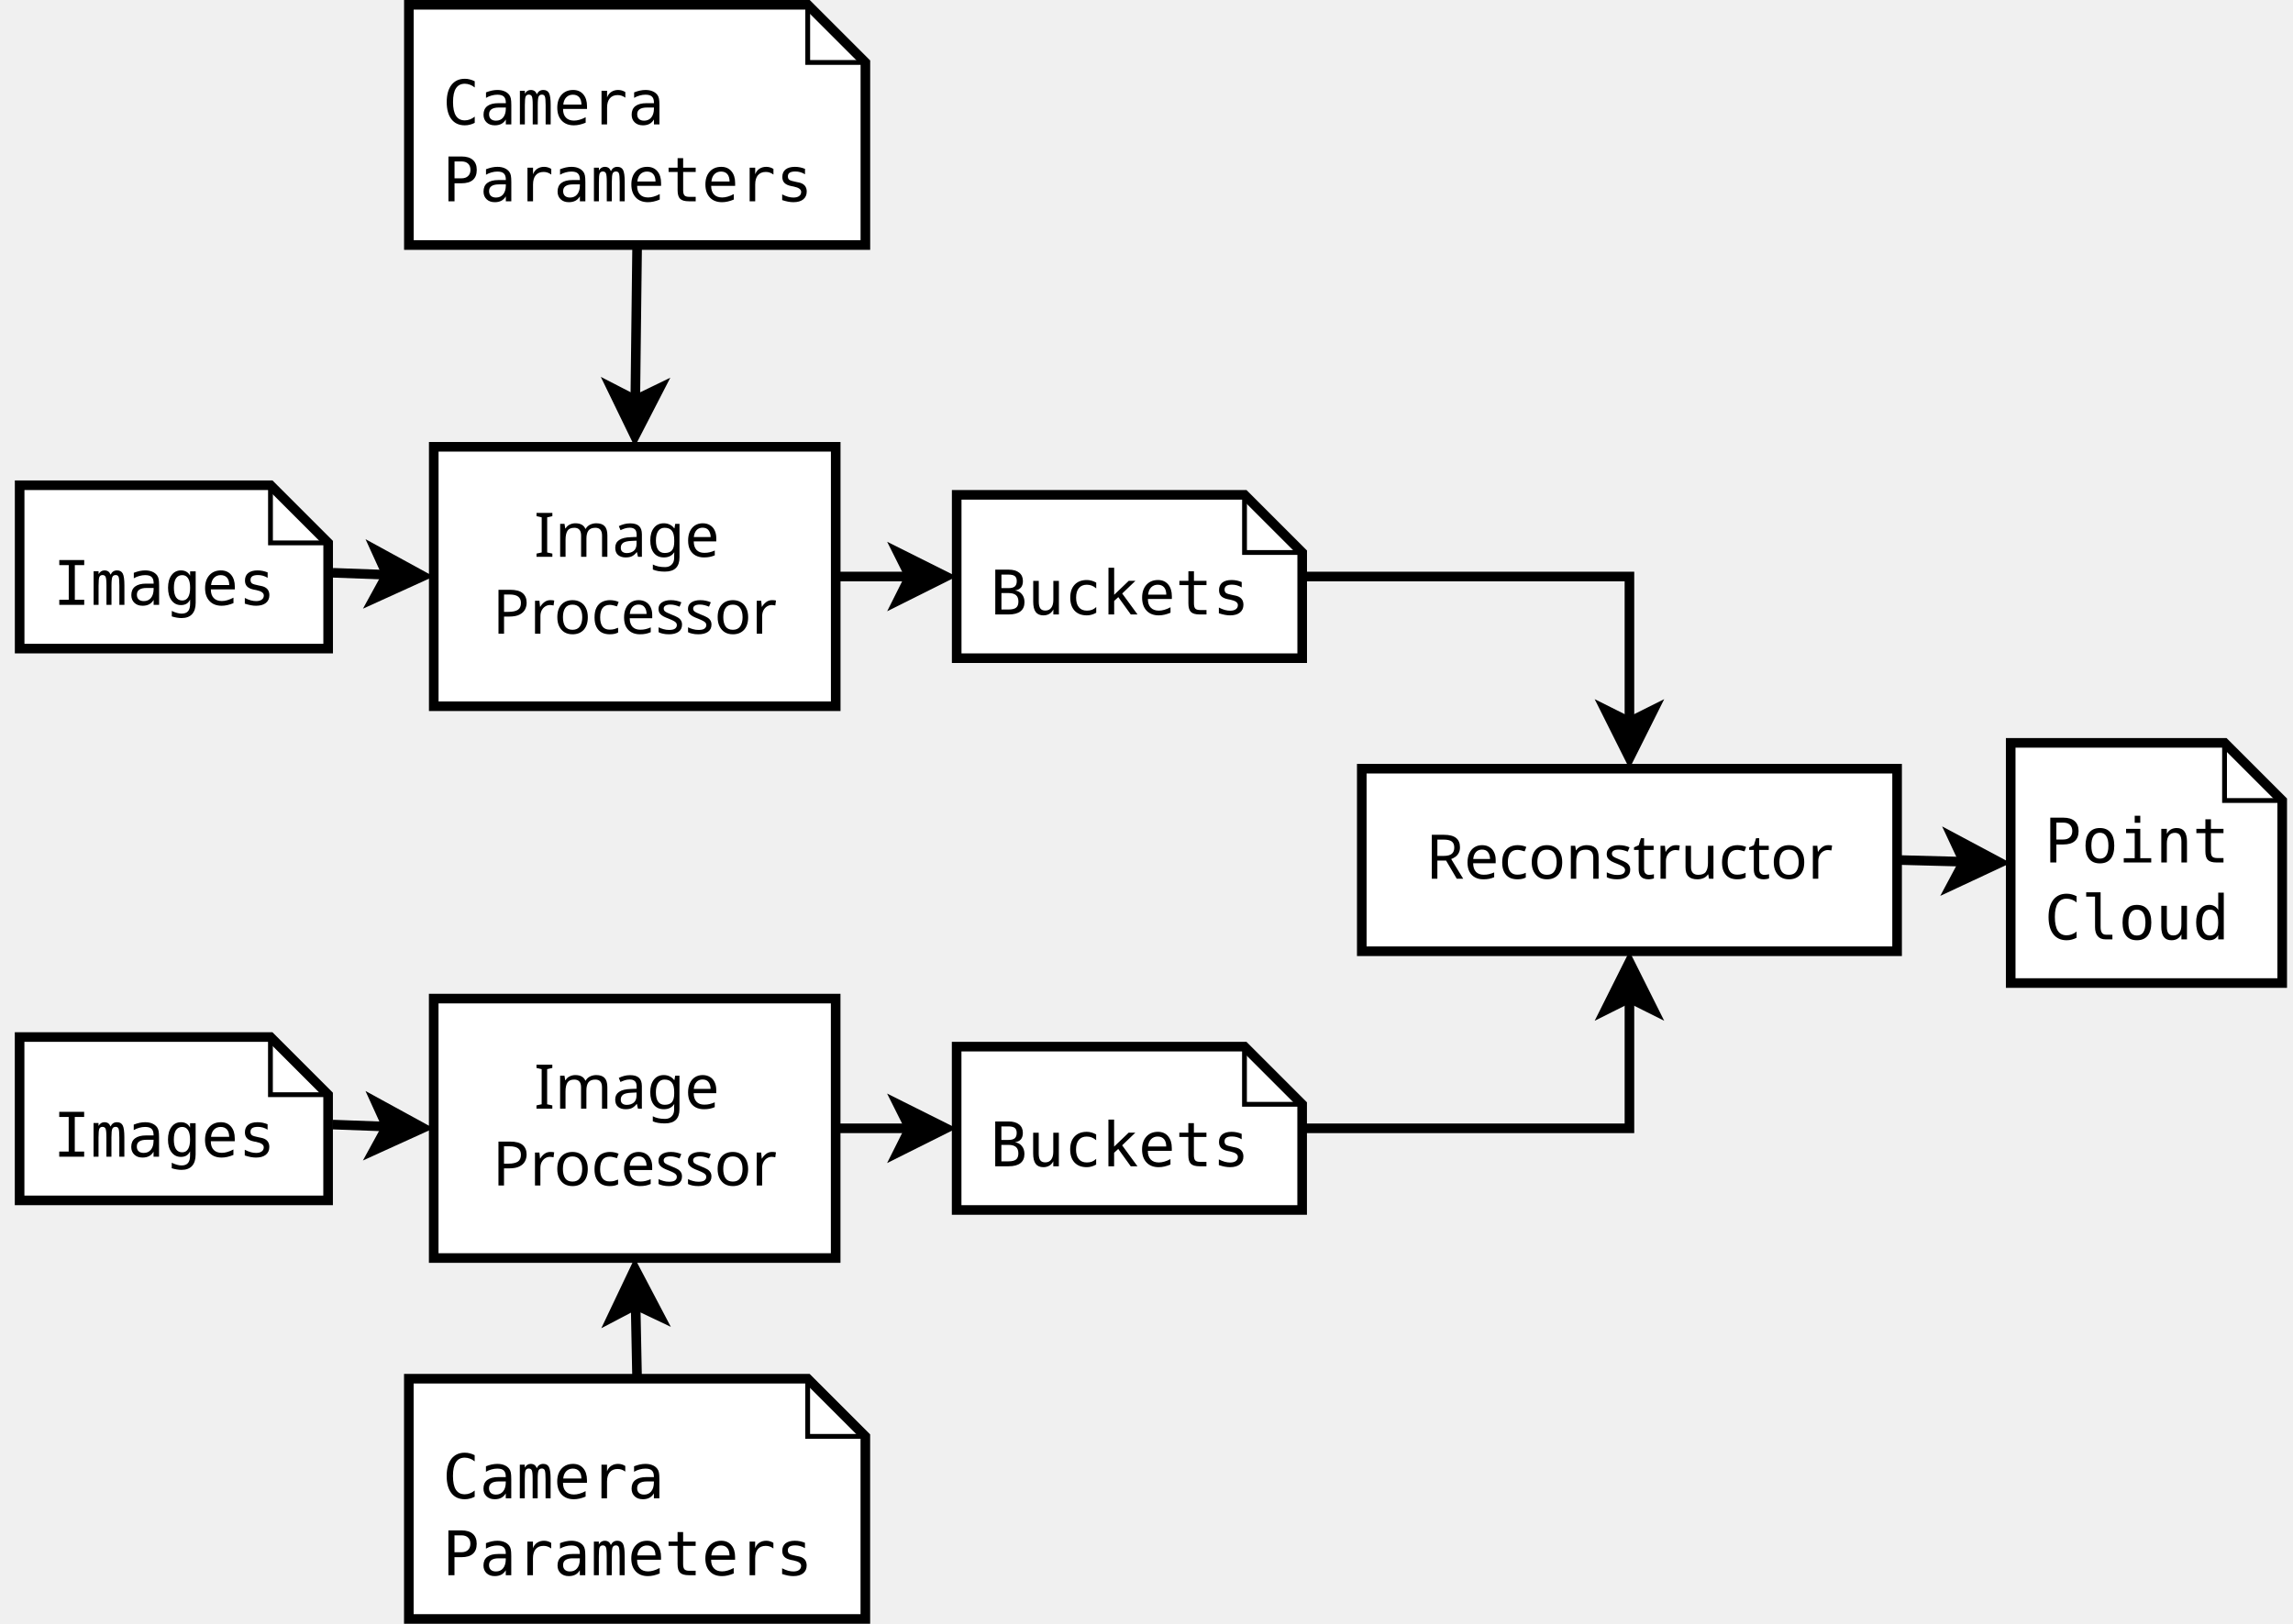
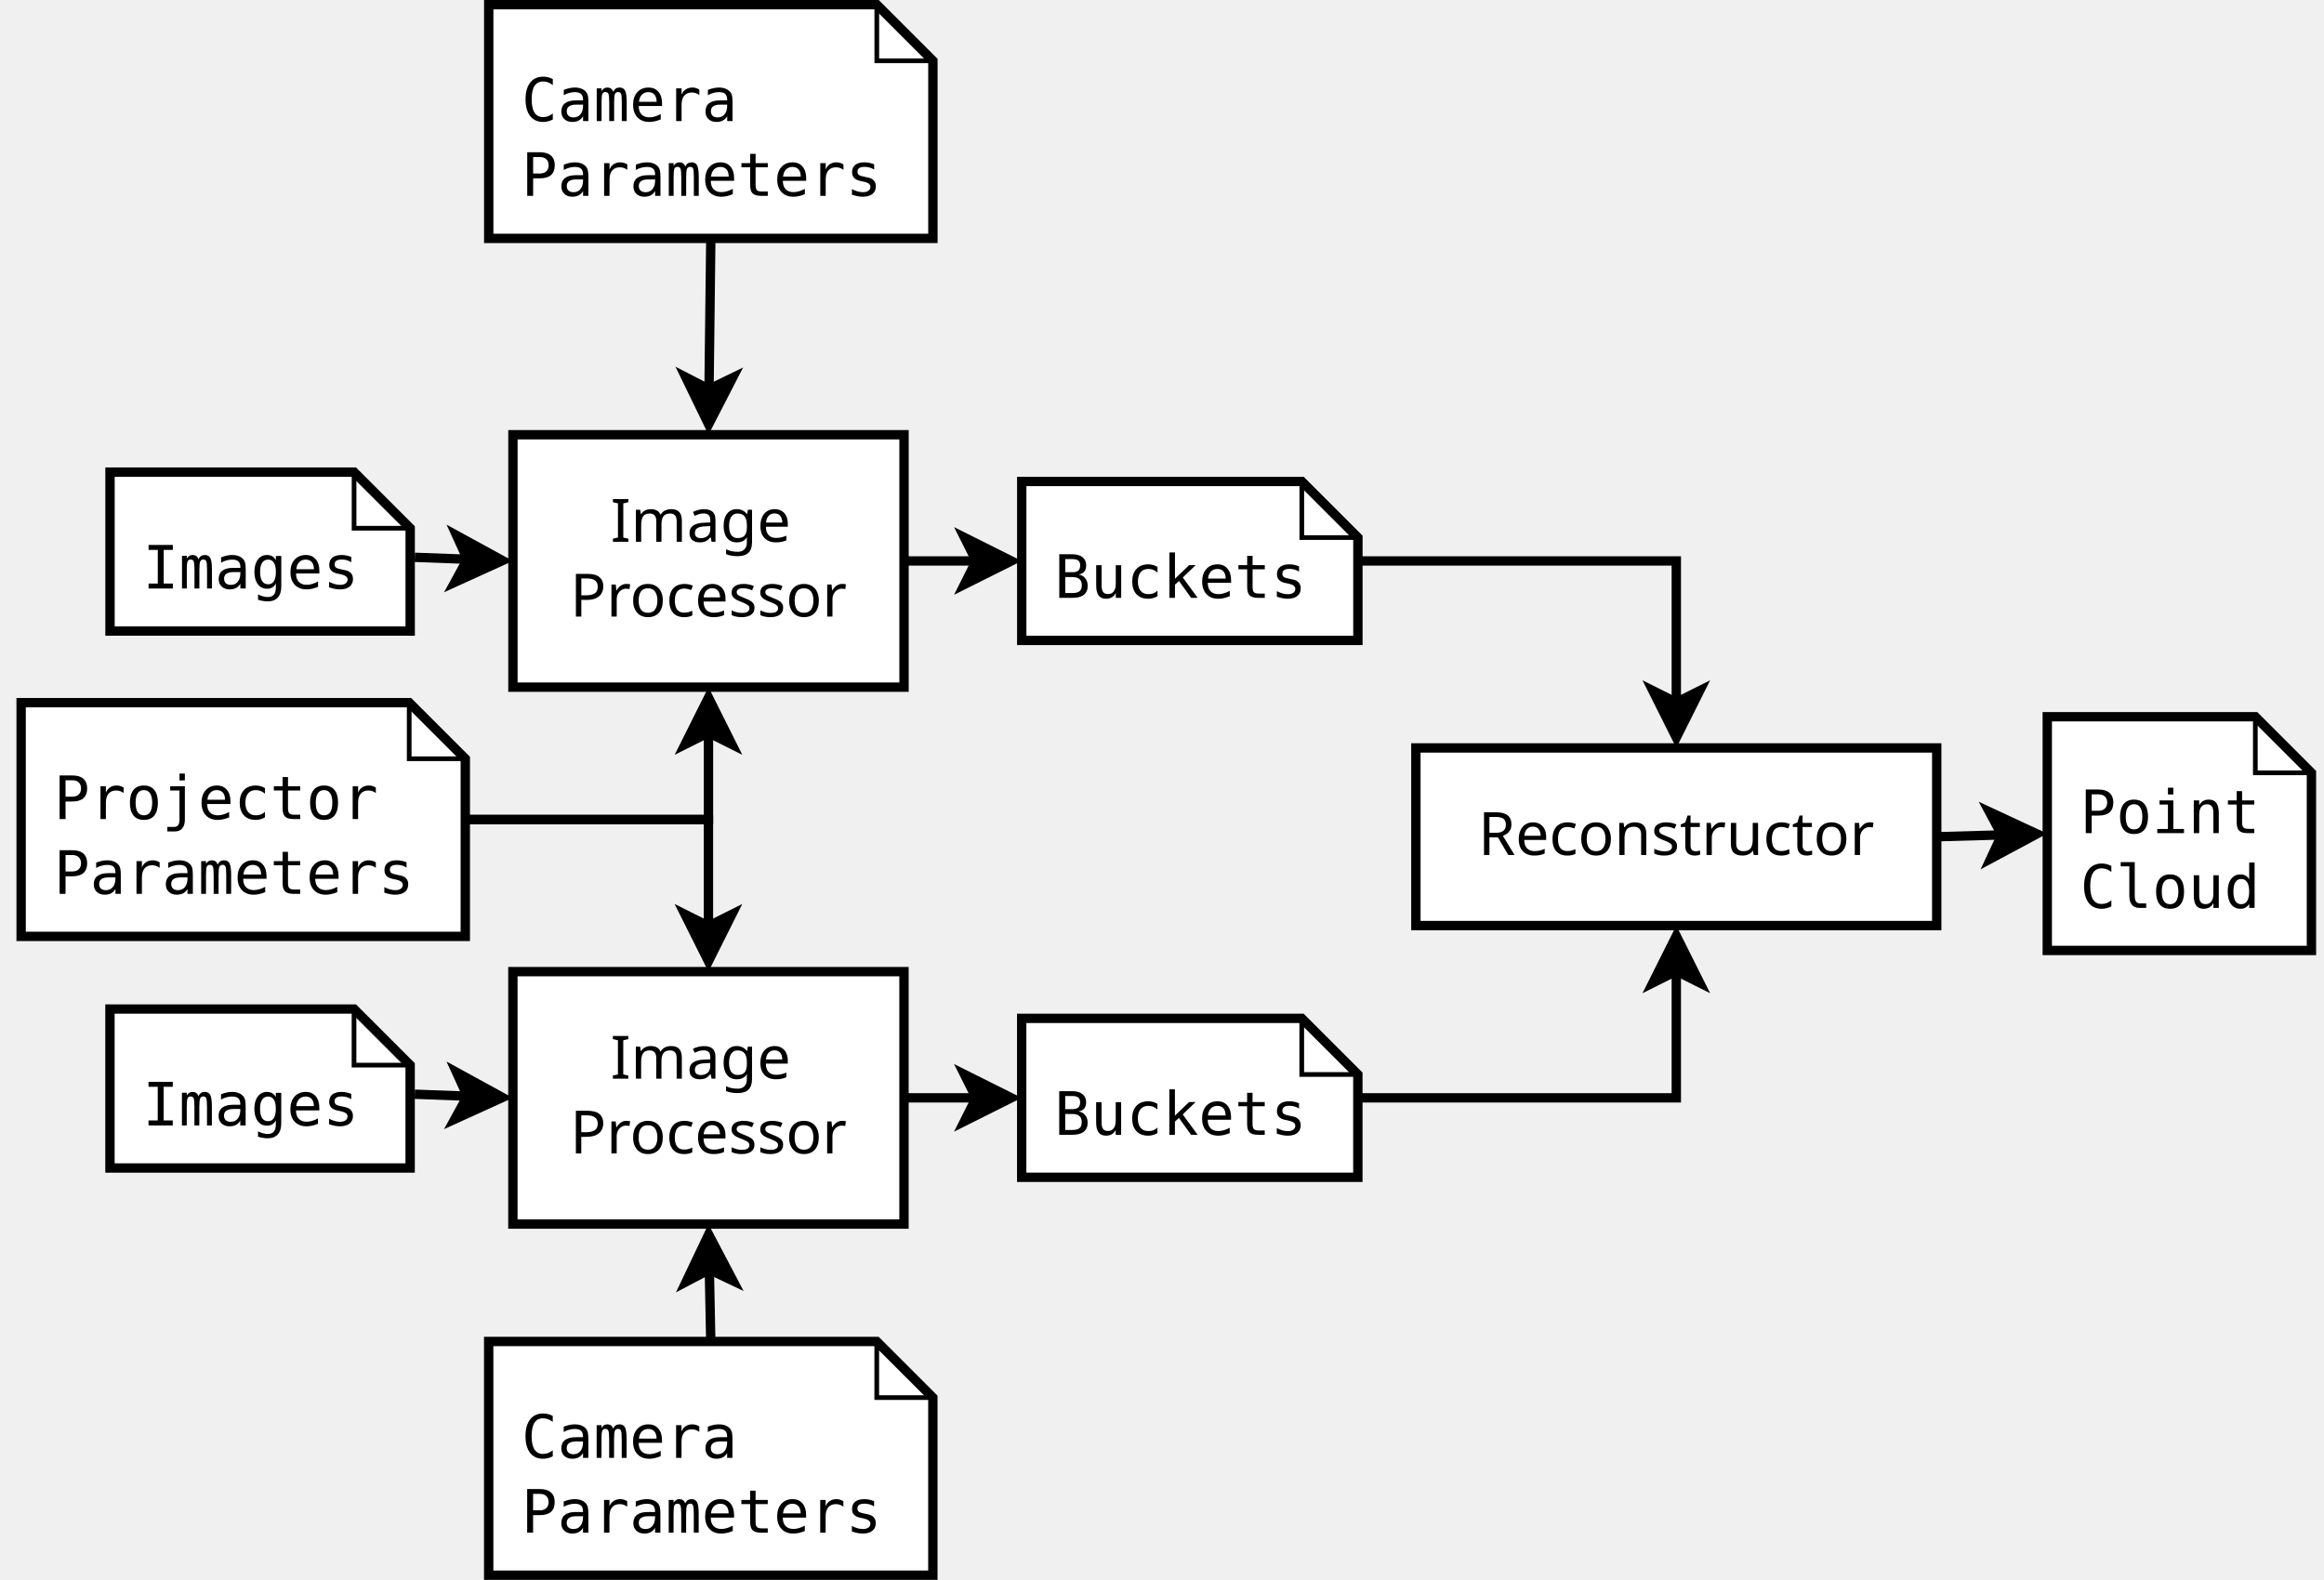
- <svg xmlns="http://www.w3.org/2000/svg" width="24cm" height="17cm" viewBox="181 125 473 338">
+ <svg xmlns="http://www.w3.org/2000/svg" width="25cm" height="17cm" viewBox="162 125 492 338">
  <g>
    <polygon style="fill: #ffffff" points="183,226 235.2,226 247.2,238 247.2,260 183,260 " />
    <polygon style="fill: none; fill-opacity:0; stroke-width: 2; stroke: #000000" points="183,226 235.2,226 247.2,238 247.2,260 183,260 " />
    <polyline style="fill: none; fill-opacity:0; stroke-width: 1; stroke: #000000" points="235.2,226 235.2,238 247.2,238 " />
    <text font-size="12.8" style="fill: #000000;text-anchor:start;font-family:monospace;font-style:normal;font-weight:normal" x="190" y="250.9">
      <tspan x="190" y="250.9">Images</tspan>
    </text>
  </g>
  <g>
    <rect style="fill: #ffffff" x="269.176" y="218" width="83.65" height="54" />
    <rect style="fill: none; fill-opacity:0; stroke-width: 2; stroke: #000000" x="269.176" y="218" width="83.65" height="54" />
    <text font-size="12.8" style="fill: #000000;text-anchor:middle;font-family:sans-serif;font-style:normal;font-weight:normal" x="311.001" y="240.9">
      <tspan x="311.001" y="240.9">Image</tspan>
      <tspan x="311.001" y="256.9">Processor</tspan>
    </text>
  </g>
  <g>
    <line style="fill: none; fill-opacity:0; stroke-width: 2; stroke: #000000" x1="248.185" y1="244.224" x2="259.447" y2="244.64" />
    <polygon style="fill: #000000" points="266.941,244.917 256.763,249.544 259.447,244.64 257.133,239.551 " />
    <polygon style="fill: none; fill-opacity:0; stroke-width: 2; stroke: #000000" points="266.941,244.917 256.763,249.544 259.447,244.64 257.133,239.551 " />
  </g>
  <g>
    <polygon style="fill: #ffffff" points="378,228 437.9,228 449.9,240 449.9,262 378,262 " />
    <polygon style="fill: none; fill-opacity:0; stroke-width: 2; stroke: #000000" points="378,228 437.9,228 449.9,240 449.9,262 378,262 " />
    <polyline style="fill: none; fill-opacity:0; stroke-width: 1; stroke: #000000" points="437.9,228 437.9,240 449.9,240 " />
    <text font-size="12.8" style="fill: #000000;text-anchor:start;font-family:monospace;font-style:normal;font-weight:normal" x="385" y="252.9">
      <tspan x="385" y="252.9">Buckets</tspan>
    </text>
  </g>
  <g>
    <line style="fill: none; fill-opacity:0; stroke-width: 2; stroke: #000000" x1="352.824" y1="245" x2="368.264" y2="245" />
    <polygon style="fill: #000000" points="375.764,245 365.764,250 368.264,245 365.764,240 " />
    <polygon style="fill: none; fill-opacity:0; stroke-width: 2; stroke: #000000" points="375.764,245 365.764,250 368.264,245 365.764,240 " />
  </g>
  <g>
    <rect style="fill: #ffffff" x="462.3" y="285" width="111.4" height="38" />
    <rect style="fill: none; fill-opacity:0; stroke-width: 2; stroke: #000000" x="462.3" y="285" width="111.4" height="38" />
    <text font-size="12.8" style="fill: #000000;text-anchor:middle;font-family:sans-serif;font-style:normal;font-weight:normal" x="518" y="307.9">
      <tspan x="518" y="307.9">Reconstructor</tspan>
    </text>
  </g>
  <g>
    <polygon style="fill: #ffffff" points="264,126 347,126 359,138 359,176 264,176 " />
    <polygon style="fill: none; fill-opacity:0; stroke-width: 2; stroke: #000000" points="264,126 347,126 359,138 359,176 264,176 " />
    <polyline style="fill: none; fill-opacity:0; stroke-width: 1; stroke: #000000" points="347,126 347,138 359,138 " />
    <text font-size="12.8" style="fill: #000000;text-anchor:start;font-family:monospace;font-style:normal;font-weight:normal" x="271" y="150.9">
      <tspan x="271" y="150.9">Camera</tspan>
      <tspan x="271" y="166.9">Parameters</tspan>
    </text>
  </g>
  <g>
    <line style="fill: none; fill-opacity:0; stroke-width: 2; stroke: #000000" x1="311.5" y1="176" x2="311.116" y2="208.265" />
    <polygon style="fill: #000000" points="311.027,215.764 306.146,205.705 311.116,208.265 316.145,205.824 " />
    <polygon style="fill: none; fill-opacity:0; stroke-width: 2; stroke: #000000" points="311.027,215.764 306.146,205.705 311.116,208.265 316.145,205.824 " />
  </g>
  <g>
-     <polygon style="fill: #ffffff" points="597.342,279.624 641.842,279.624 653.842,291.624 653.842,329.624 597.342,329.624 " />
-     <polygon style="fill: none; fill-opacity:0; stroke-width: 2; stroke: #000000" points="597.342,279.624 641.842,279.624 653.842,291.624 653.842,329.624 597.342,329.624 " />
-     <polyline style="fill: none; fill-opacity:0; stroke-width: 1; stroke: #000000" points="641.842,279.624 641.842,291.624 653.842,291.624 " />
-     <text font-size="12.8" style="fill: #000000;text-anchor:start;font-family:monospace;font-style:normal;font-weight:normal" x="604.342" y="304.524">
-       <tspan x="604.342" y="304.524">Point</tspan>
-       <tspan x="604.342" y="320.524">Cloud</tspan>
+     <polygon style="fill: #ffffff" points="597.342,278.328 641.842,278.328 653.842,290.328 653.842,328.328 597.342,328.328 " />
+     <polygon style="fill: none; fill-opacity:0; stroke-width: 2; stroke: #000000" points="597.342,278.328 641.842,278.328 653.842,290.328 653.842,328.328 597.342,328.328 " />
+     <polyline style="fill: none; fill-opacity:0; stroke-width: 1; stroke: #000000" points="641.842,278.328 641.842,290.328 653.842,290.328 " />
+     <text font-size="12.8" style="fill: #000000;text-anchor:start;font-family:monospace;font-style:normal;font-weight:normal" x="604.342" y="303.228">
+       <tspan x="604.342" y="303.228">Point</tspan>
+       <tspan x="604.342" y="319.228">Cloud</tspan>
    </text>
  </g>
  <g>
    <polyline style="fill: none; fill-opacity:0; stroke-width: 2; stroke: #000000" points="449.9,245 518,245 518,275.264 " />
    <polygon style="fill: #000000" points="518,282.764 513,272.764 518,275.264 523,272.764 " />
    <polygon style="fill: none; fill-opacity:0; stroke-width: 2; stroke: #000000" points="518,282.764 513,272.764 518,275.264 523,272.764 " />
  </g>
  <g>
-     <line style="fill: none; fill-opacity:0; stroke-width: 2; stroke: #000000" x1="573.7" y1="304" x2="587.609" y2="304.367" />
-     <polygon style="fill: #000000" points="595.107,304.565 584.978,309.299 587.609,304.367 585.242,299.303 " />
-     <polygon style="fill: none; fill-opacity:0; stroke-width: 2; stroke: #000000" points="595.107,304.565 584.978,309.299 587.609,304.367 585.242,299.303 " />
+     <line style="fill: none; fill-opacity:0; stroke-width: 2; stroke: #000000" x1="573.7" y1="304" x2="587.61" y2="303.605" />
+     <polygon style="fill: #000000" points="595.107,303.392 585.253,308.674 587.61,303.605 584.969,298.678 " />
+     <polygon style="fill: none; fill-opacity:0; stroke-width: 2; stroke: #000000" points="595.107,303.392 585.253,308.674 587.61,303.605 584.969,298.678 " />
  </g>
  <g>
    <polygon style="fill: #ffffff" points="182.99,340.856 235.19,340.856 247.19,352.856 247.19,374.856 182.99,374.856 " />
    <polygon style="fill: none; fill-opacity:0; stroke-width: 2; stroke: #000000" points="182.99,340.856 235.19,340.856 247.19,352.856 247.19,374.856 182.99,374.856 " />
    <polyline style="fill: none; fill-opacity:0; stroke-width: 1; stroke: #000000" points="235.19,340.856 235.19,352.856 247.19,352.856 " />
    <text font-size="12.8" style="fill: #000000;text-anchor:start;font-family:monospace;font-style:normal;font-weight:normal" x="189.99" y="365.756">
      <tspan x="189.99" y="365.756">Images</tspan>
    </text>
  </g>
  <g>
    <rect style="fill: #ffffff" x="269.166" y="332.856" width="83.65" height="54" />
    <rect style="fill: none; fill-opacity:0; stroke-width: 2; stroke: #000000" x="269.166" y="332.856" width="83.65" height="54" />
    <text font-size="12.8" style="fill: #000000;text-anchor:middle;font-family:sans-serif;font-style:normal;font-weight:normal" x="310.991" y="355.756">
      <tspan x="310.991" y="355.756">Image</tspan>
      <tspan x="310.991" y="371.756">Processor</tspan>
    </text>
  </g>
  <g>
    <line style="fill: none; fill-opacity:0; stroke-width: 2; stroke: #000000" x1="248.175" y1="359.08" x2="259.437" y2="359.496" />
    <polygon style="fill: #000000" points="266.931,359.773 256.753,364.4 259.437,359.496 257.123,354.407 " />
    <polygon style="fill: none; fill-opacity:0; stroke-width: 2; stroke: #000000" points="266.931,359.773 256.753,364.4 259.437,359.496 257.123,354.407 " />
  </g>
  <g>
    <polygon style="fill: #ffffff" points="377.99,342.856 437.89,342.856 449.89,354.856 449.89,376.856 377.99,376.856 " />
    <polygon style="fill: none; fill-opacity:0; stroke-width: 2; stroke: #000000" points="377.99,342.856 437.89,342.856 449.89,354.856 449.89,376.856 377.99,376.856 " />
    <polyline style="fill: none; fill-opacity:0; stroke-width: 1; stroke: #000000" points="437.89,342.856 437.89,354.856 449.89,354.856 " />
    <text font-size="12.8" style="fill: #000000;text-anchor:start;font-family:monospace;font-style:normal;font-weight:normal" x="384.99" y="367.756">
      <tspan x="384.99" y="367.756">Buckets</tspan>
    </text>
  </g>
  <g>
    <line style="fill: none; fill-opacity:0; stroke-width: 2; stroke: #000000" x1="352.816" y1="359.856" x2="368.254" y2="359.856" />
    <polygon style="fill: #000000" points="375.754,359.856 365.754,364.856 368.254,359.856 365.754,354.856 " />
    <polygon style="fill: none; fill-opacity:0; stroke-width: 2; stroke: #000000" points="375.754,359.856 365.754,364.856 368.254,359.856 365.754,354.856 " />
  </g>
  <g>
    <polygon style="fill: #ffffff" points="263.99,411.978 346.99,411.978 358.99,423.978 358.99,461.978 263.99,461.978 " />
    <polygon style="fill: none; fill-opacity:0; stroke-width: 2; stroke: #000000" points="263.99,411.978 346.99,411.978 358.99,423.978 358.99,461.978 263.99,461.978 " />
    <polyline style="fill: none; fill-opacity:0; stroke-width: 1; stroke: #000000" points="346.99,411.978 346.99,423.978 358.99,423.978 " />
    <text font-size="12.8" style="fill: #000000;text-anchor:start;font-family:monospace;font-style:normal;font-weight:normal" x="270.99" y="436.878">
      <tspan x="270.99" y="436.878">Camera</tspan>
      <tspan x="270.99" y="452.878">Parameters</tspan>
    </text>
  </g>
  <g>
    <line style="fill: none; fill-opacity:0; stroke-width: 2; stroke: #000000" x1="311.49" y1="411.978" x2="311.184" y2="396.59" />
    <polygon style="fill: #000000" points="311.034,389.092 316.232,398.99 311.184,396.59 306.234,399.189 " />
    <polygon style="fill: none; fill-opacity:0; stroke-width: 2; stroke: #000000" points="311.034,389.092 316.232,398.99 311.184,396.59 306.234,399.189 " />
  </g>
  <g>
    <polyline style="fill: none; fill-opacity:0; stroke-width: 2; stroke: #000000" points="449.89,359.856 518,359.856 518,332.736 " />
    <polygon style="fill: #000000" points="518,325.236 523,335.236 518,332.736 513,335.236 " />
    <polygon style="fill: none; fill-opacity:0; stroke-width: 2; stroke: #000000" points="518,325.236 523,335.236 518,332.736 513,335.236 " />
  </g>
+   <g>
+     <polygon style="fill: #ffffff" points="163.99,275.314 246.99,275.314 258.99,287.314 258.99,325.314 163.99,325.314 " />
+     <polygon style="fill: none; fill-opacity:0; stroke-width: 2; stroke: #000000" points="163.99,275.314 246.99,275.314 258.99,287.314 258.99,325.314 163.99,325.314 " />
+     <polyline style="fill: none; fill-opacity:0; stroke-width: 1; stroke: #000000" points="246.99,275.314 246.99,287.314 258.99,287.314 " />
+     <text font-size="12.8" style="fill: #000000;text-anchor:start;font-family:monospace;font-style:normal;font-weight:normal" x="170.99" y="300.214">
+       <tspan x="170.99" y="300.214">Projector </tspan>
+       <tspan x="170.99" y="316.214">Parameters</tspan>
+     </text>
+   </g>
+   <g>
+     <polyline style="fill: none; fill-opacity:0; stroke-width: 2; stroke: #000000" points="258.99,300.314 311.001,300.314 311.001,281.736 " />
+     <polygon style="fill: #000000" points="311.001,274.236 316.001,284.236 311.001,281.736 306.001,284.236 " />
+     <polygon style="fill: none; fill-opacity:0; stroke-width: 2; stroke: #000000" points="311.001,274.236 316.001,284.236 311.001,281.736 306.001,284.236 " />
+   </g>
+   <g>
+     <polyline style="fill: none; fill-opacity:0; stroke-width: 2; stroke: #000000" points="258.99,300.314 310.991,300.314 310.991,323.12 " />
+     <polygon style="fill: #000000" points="310.991,330.62 305.991,320.62 310.991,323.12 315.991,320.62 " />
+     <polygon style="fill: none; fill-opacity:0; stroke-width: 2; stroke: #000000" points="310.991,330.62 305.991,320.62 310.991,323.12 315.991,320.62 " />
+   </g>
</svg>
